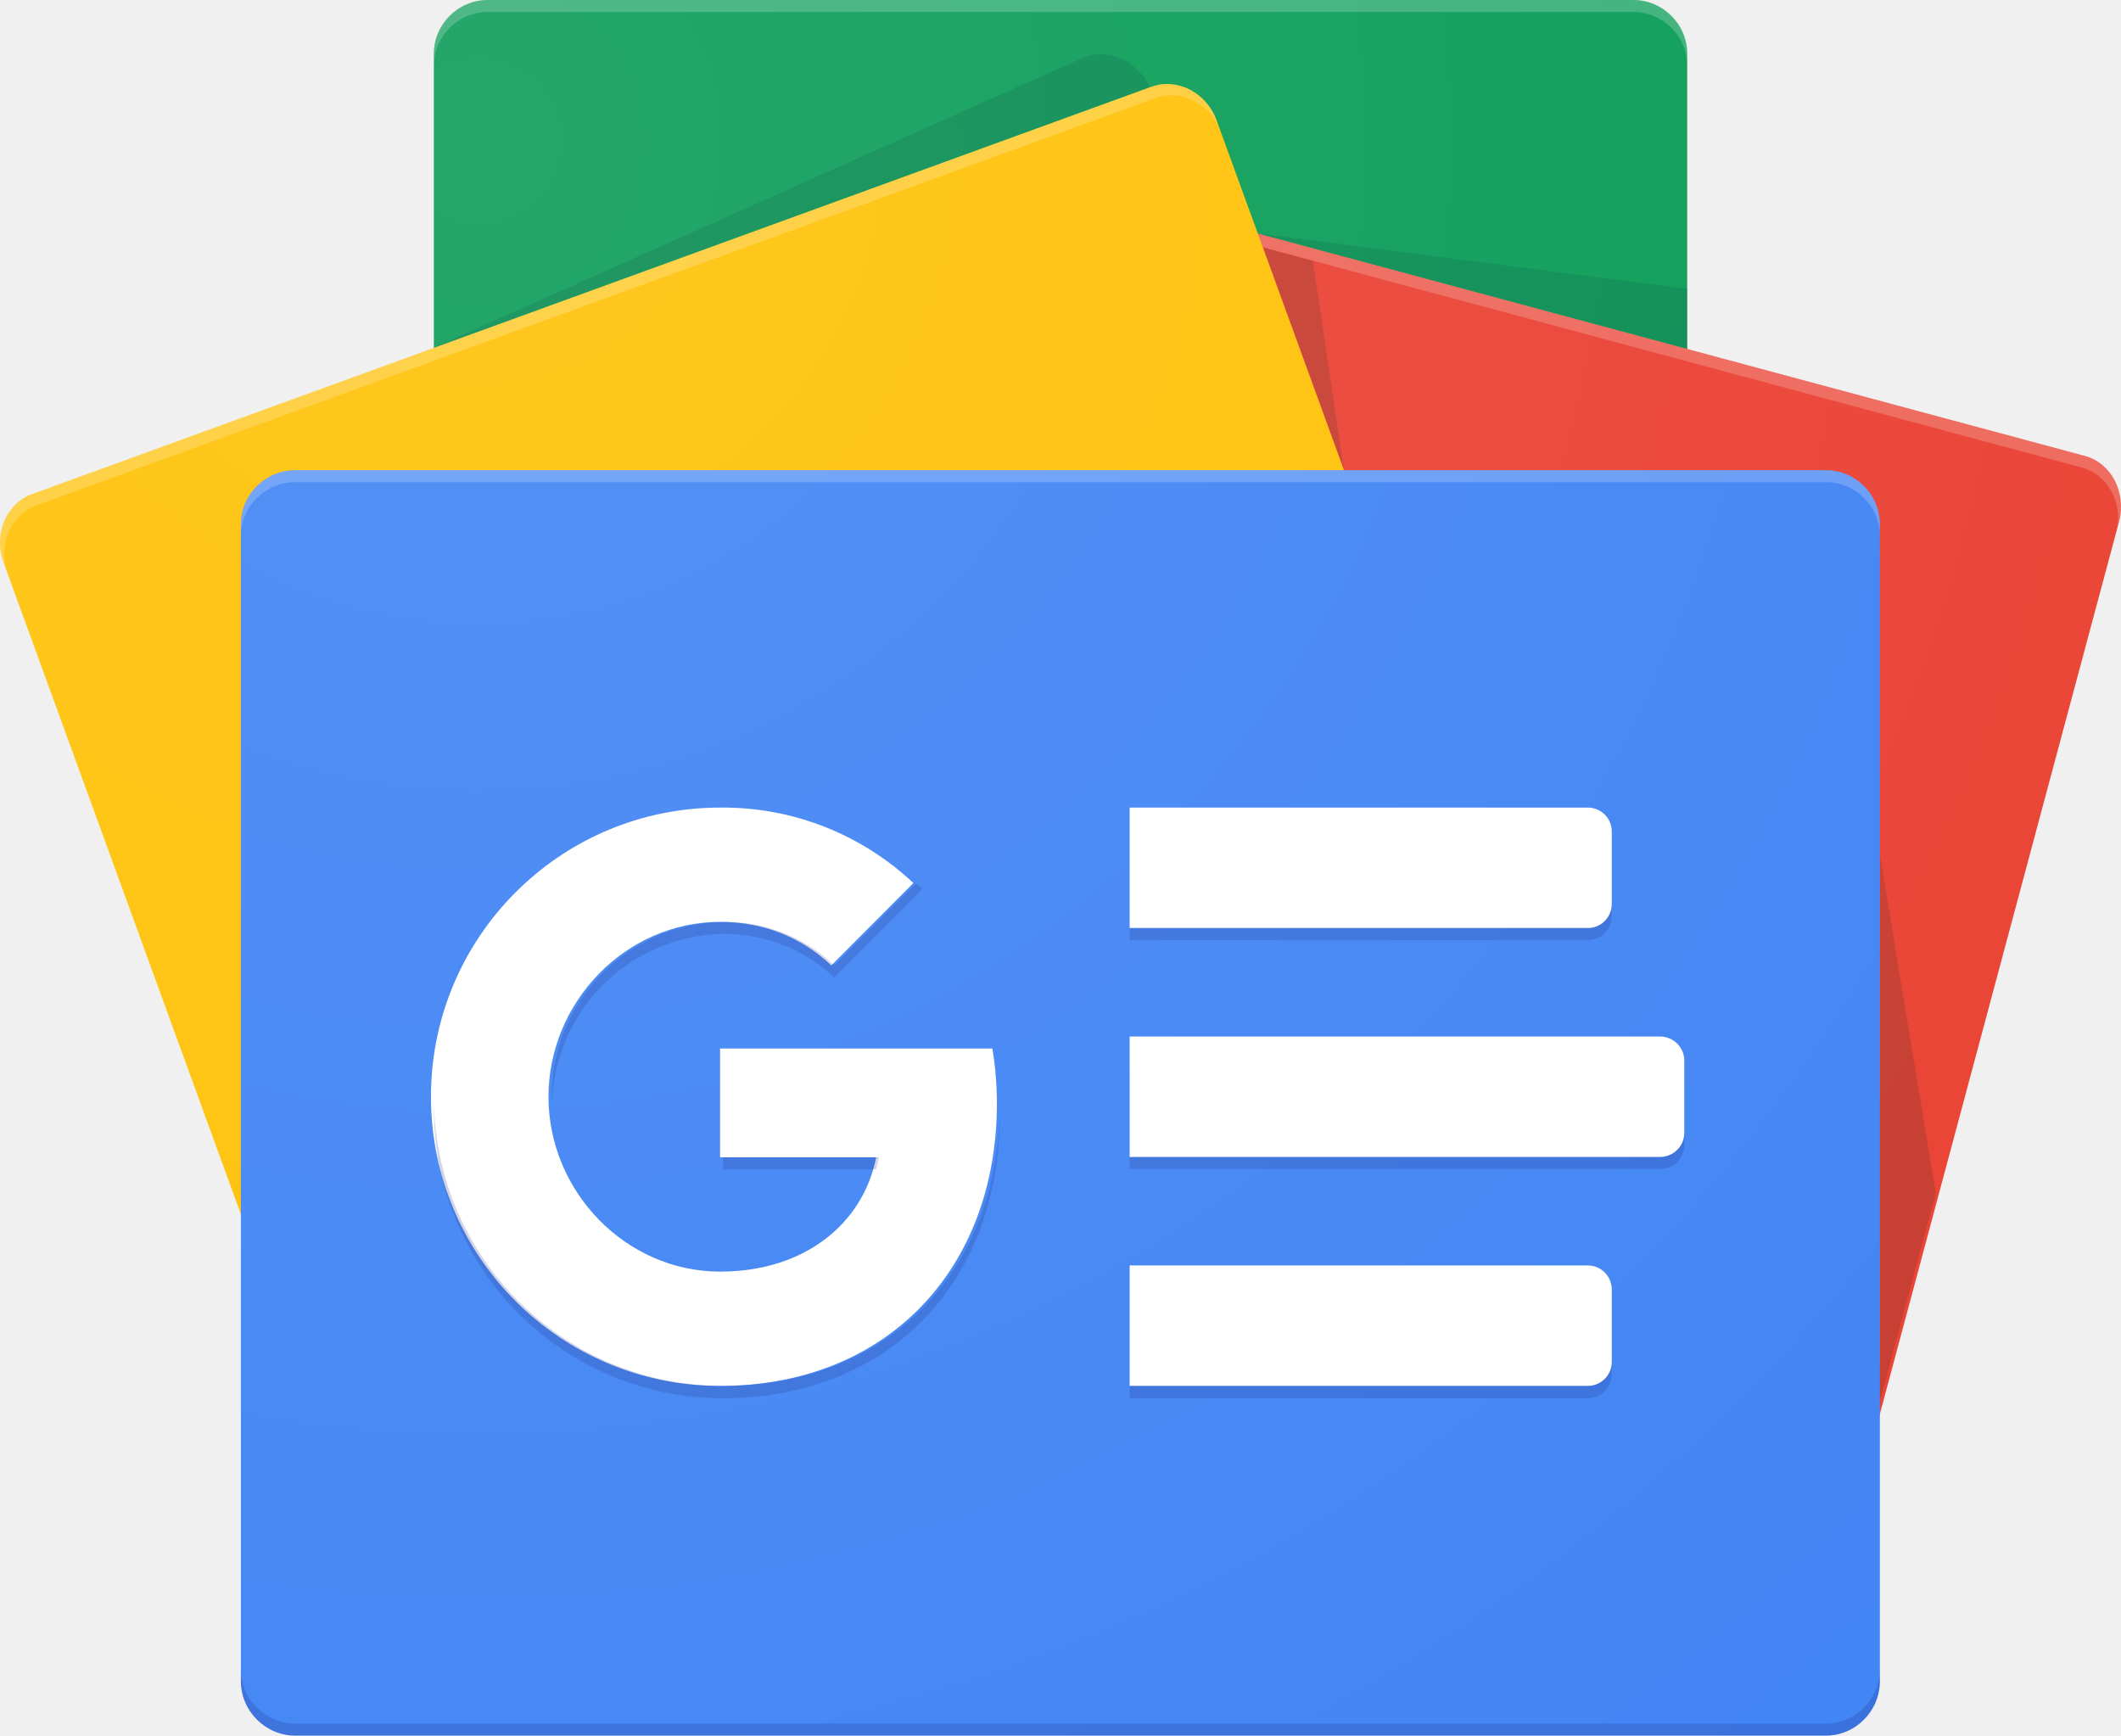
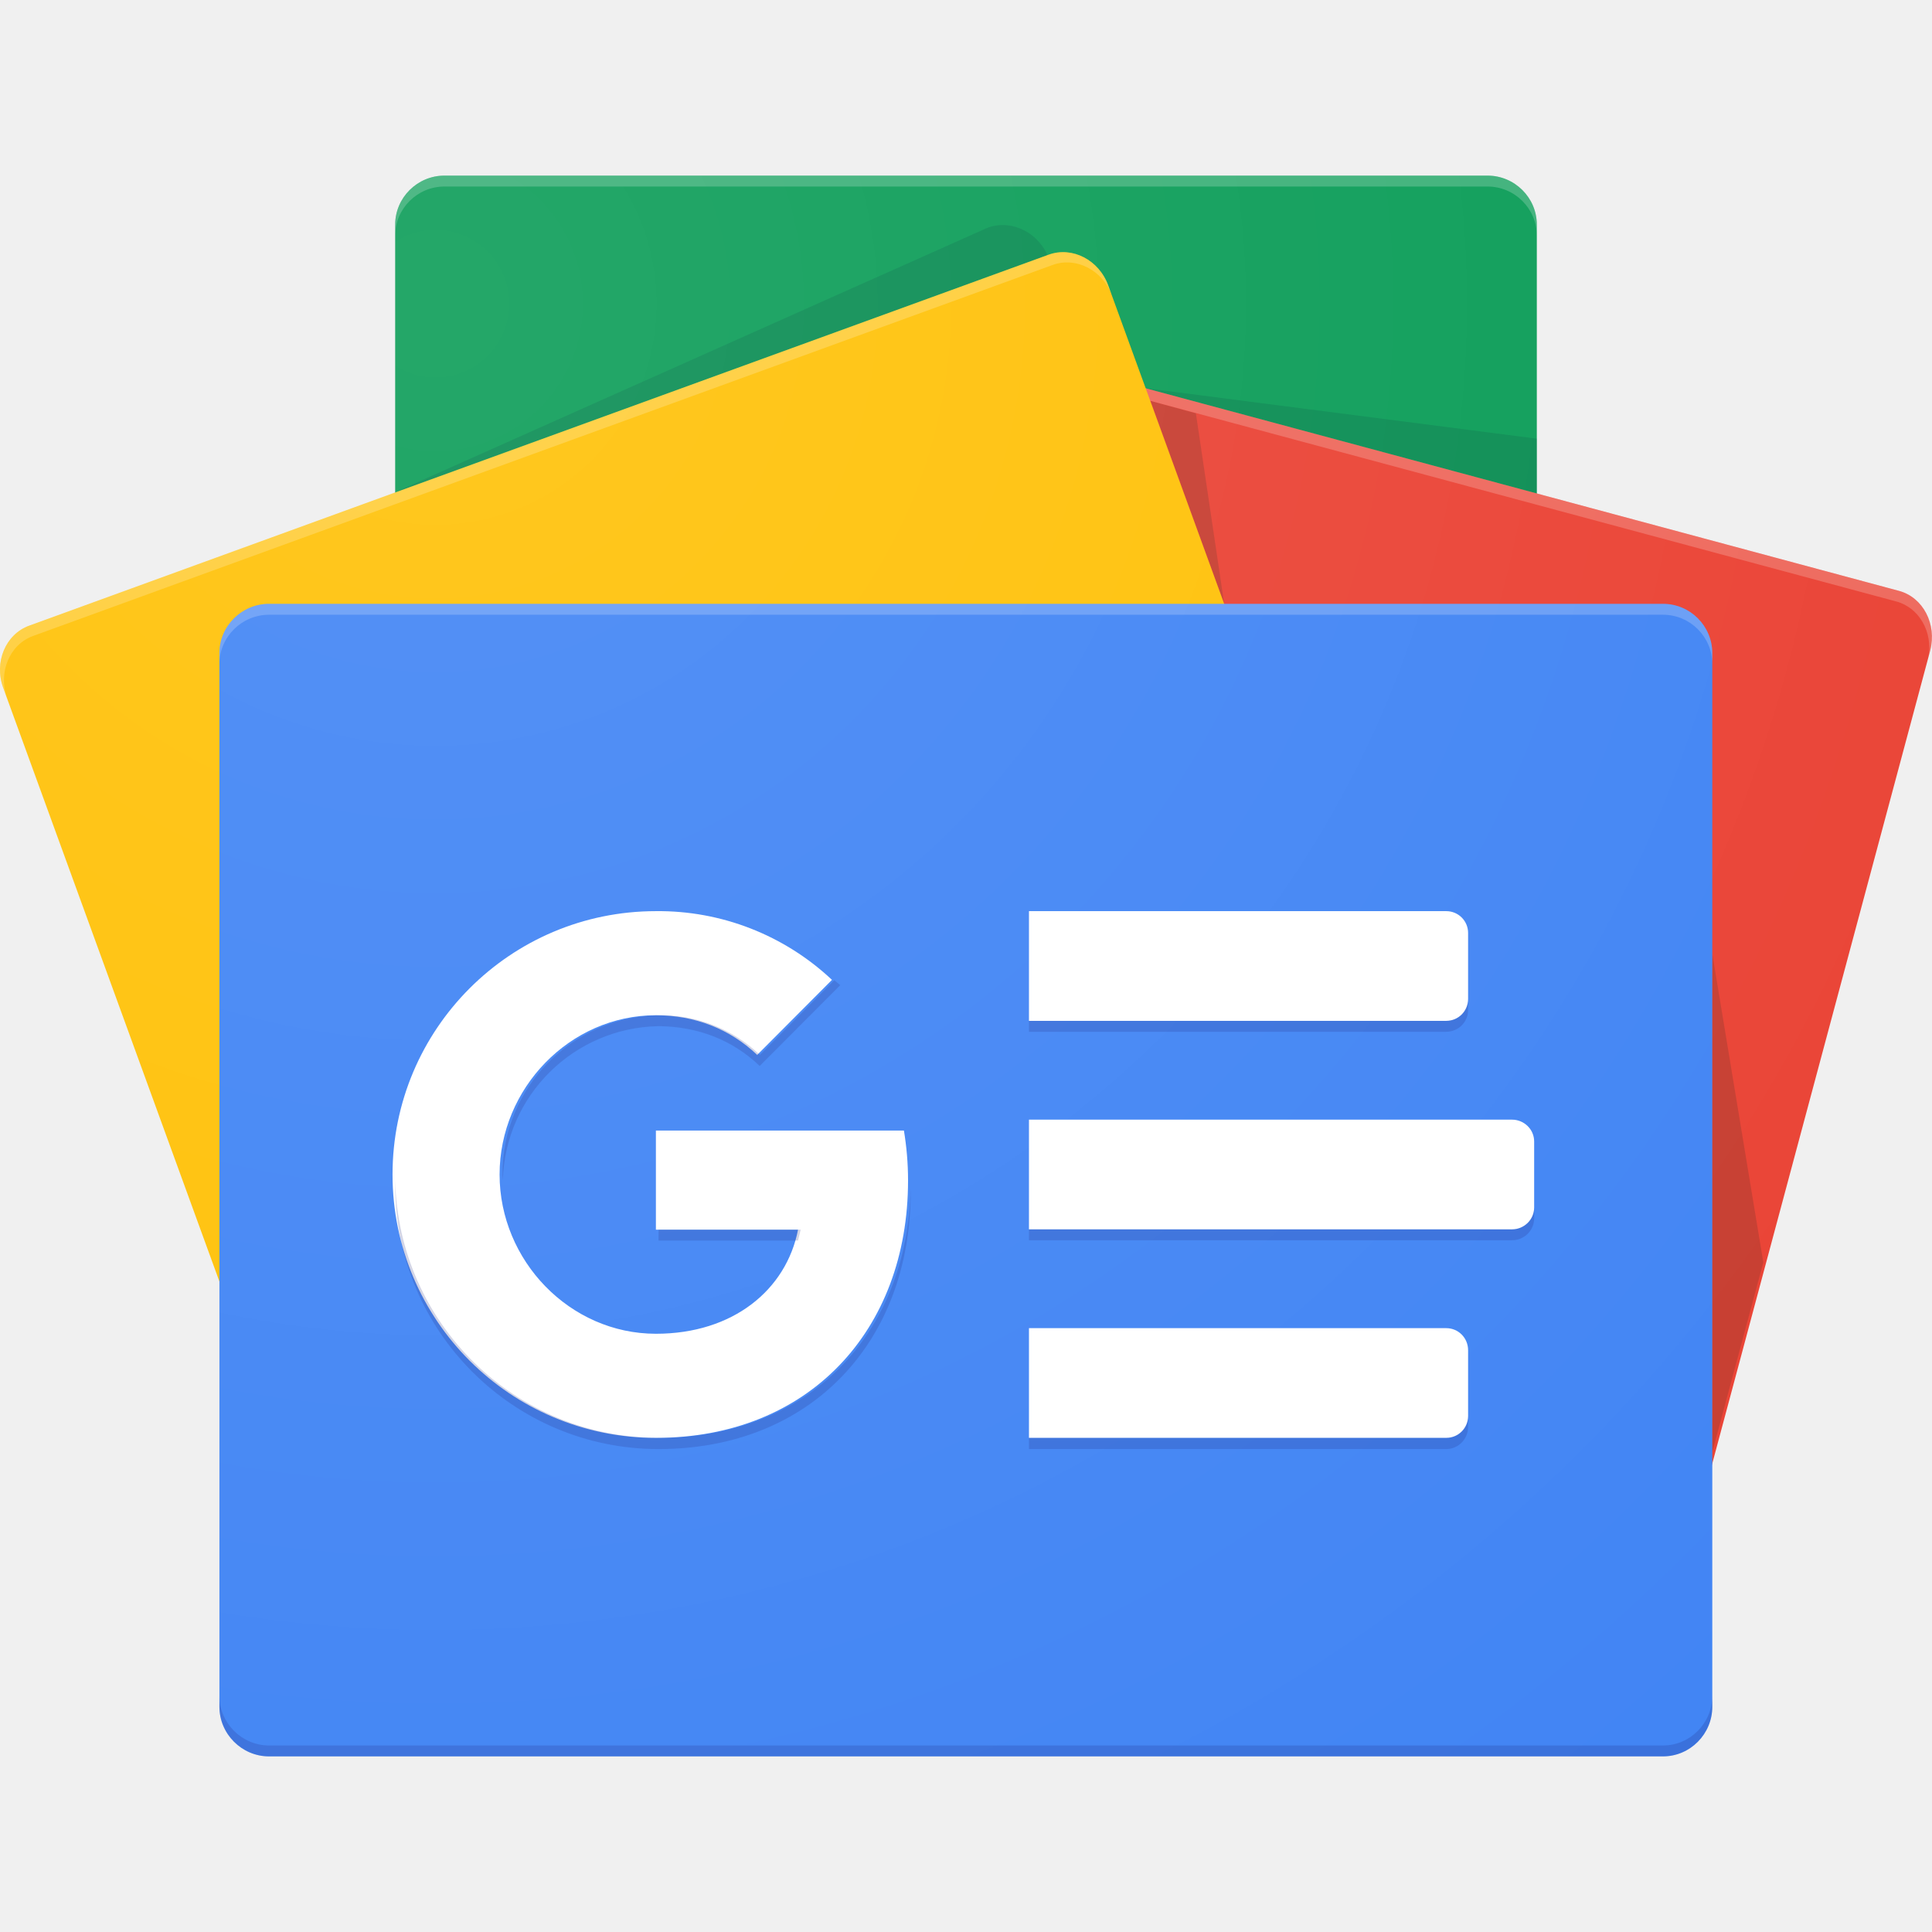
- <svg xmlns="http://www.w3.org/2000/svg" viewBox="0 0 6550.8 5359.7">
+ <svg xmlns="http://www.w3.org/2000/svg" height="1024" width="1024" viewBox="0 0 6551 5360">
  <path fill="#0C9D58" d="M5211 3636c0 91-75 166-167 166H1507c-92 0-167-75-167-166V166c0-91 75-166 167-166h3537c92 0 167 75 167 166v3470z" />
  <path opacity=".2" fill="#004D40" d="M5211 892L3885 721l1326 356zM3339 181l-2007 896 2219-807v-2c-39-84-134-123-212-87z" />
  <path opacity=".2" fill="#FFF" d="M5044 0H1507c-92 0-167 75-167 166v37c0-91 75-166 167-166h3537c92 0 167 75 167 166v-37c0-91-75-166-167-166z" />
  <path fill="#EA4335" d="M2198 3529c-24 89 24 180 106 202l3276 881c82 22 169-33 193-122l772-2880c23-89-24-180-106-202L3163 527c-83-22-169 33-193 122l-772 2880z" />
  <path opacity=".2" fill="#3E2723" d="M5806 2638l173 1047-173 643zM3901 764l154 42 96 646z" />
  <path opacity=".2" fill="#FFF" d="M6439 1408L3163 527c-82-22-169 33-193 122l-772 2880-2 15 766-2859c24-89 110-144 193-122l3275 881c78 21 124 104 109 188l6-22c24-89-24-180-106-202z" />
  <path fill="#FFC107" d="M4778 3174c32 87-8 182-88 211L1233 4643c-80 29-171-18-202-105L11 1737c-32-87 8-182 88-211L3556 268c80-29 171 18 202 105l1020 2801z" />
  <path opacity=".2" fill="#FFF" d="M24 1772c-31-87 8-182 88-211L3569 303c79-29 169 17 201 102l-12-32c-31-87-123-134-202-105L99 1526c-80 29-120 124-88 211l1020 2801 1 3L24 1772z" />
  <path fill="#4285F4" d="M5806 5192c0 92-75 168-167 168H912c-92 0-168-76-168-168V1619c0-92 76-167 168-167h4727c92 0 167 75 167 167v3573z" />
  <path fill="#FFF" d="M4904 2866H3489v-372h1415c41 0 74 33 74 74v224c0 41-33 74-74 74zm0 1414H3489v-372h1415c41 0 74 33 74 75v223c0 41-33 74-74 74zm223-707H3489v-372h1638c41 0 75 33 75 74v224c0 41-34 74-75 74z" />
  <path opacity=".2" fill="#1A237E" d="M5639 5323H912c-92 0-168-76-168-168v37c0 92 76 168 168 168h4727c92 0 167-76 167-168v-37c0 92-75 168-167 168z" />
  <path opacity=".2" fill="#FFF" d="M912 1489h4727c92 0 167 75 167 167v-37c0-92-75-167-167-167H912c-92 0-168 75-168 167v37c0-92 76-167 168-167z" />
  <path fill="#FFF" d="M2224 3238v336h482c-40 204-220 353-482 353-292 0-530-248-530-540s238-540 530-540c132 0 250 46 343 134v1l254-255a858 858 0 00-597-233 893 893 0 000 1786c516 0 855-362 855-873 0-58-5-115-14-169h-841z" />
  <g opacity=".2" fill="#1A237E">
    <path d="M2233 3574v37h473l9-37h-482z" />
    <path d="M2233 4280a893 893 0 01-893-874v18c0 494 400 894 893 894 516 0 855-363 855-873v-12c-11 497-347 847-855 847zm343-1299a486 486 0 00-343-134 538 538 0 00-529 540l1 19a538 538 0 01528-522c132 1 250 46 343 135l273-274-20-17-253 254v-1z" />
  </g>
  <path opacity=".2" fill="#1A237E" d="M4978 2829v-38c0 42-33 75-74 75H3489v37h1415c41 0 74-33 74-74zm-74 1451H3489v38h1415c41 0 74-34 74-75v-37c0 41-33 74-74 74zm223-707H3489v37h1638c41 0 75-33 75-74v-37c0 41-34 74-75 74z" />
  <radialGradient id="a" cx="1476.4" cy="434.2" r="6370.6" gradientUnits="userSpaceOnUse">
    <stop offset="0" stop-color="#fff" stop-opacity=".1" />
    <stop offset="1" stop-color="#fff" stop-opacity="0" />
  </radialGradient>
  <path fill="url(#a)" d="M6439 1408l-1228-330V166c0-91-75-166-167-166H1507c-92 0-167 75-167 166v908L99 1526c-80 29-120 124-88 211l733 2015v1440c0 92 76 168 168 168h4727c92 0 167-76 167-168v-827l739-2755c23-89-24-180-106-202z" />
</svg>
